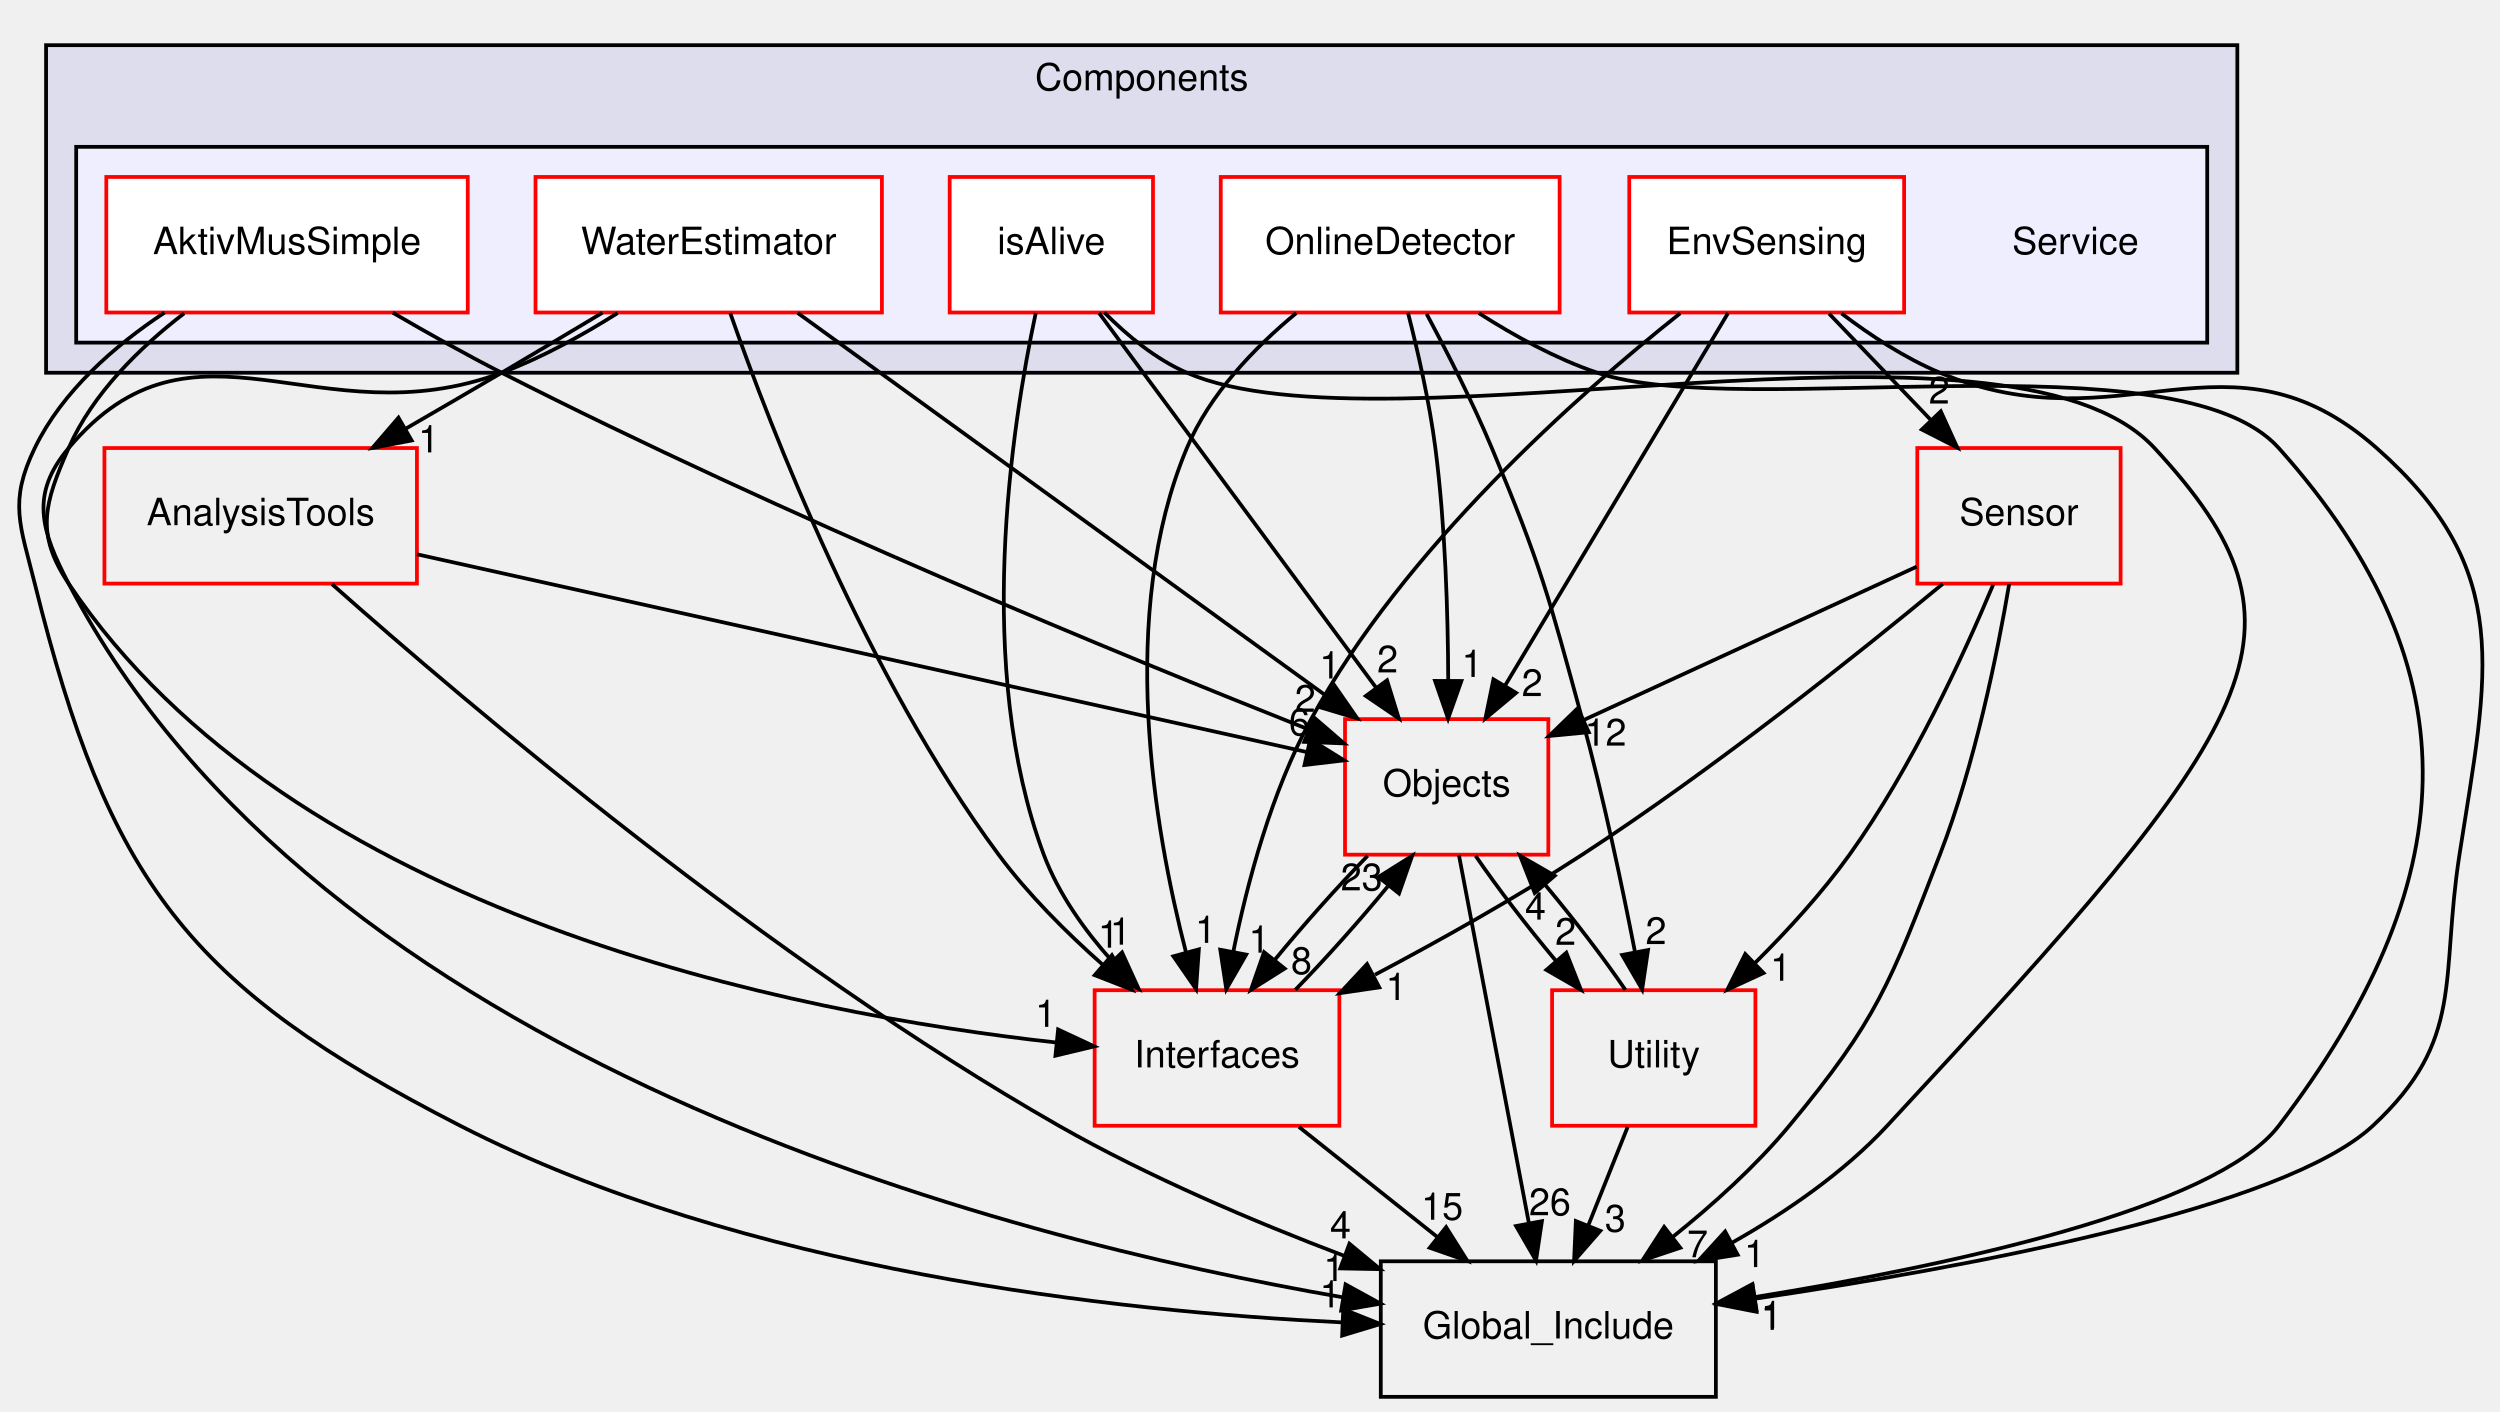
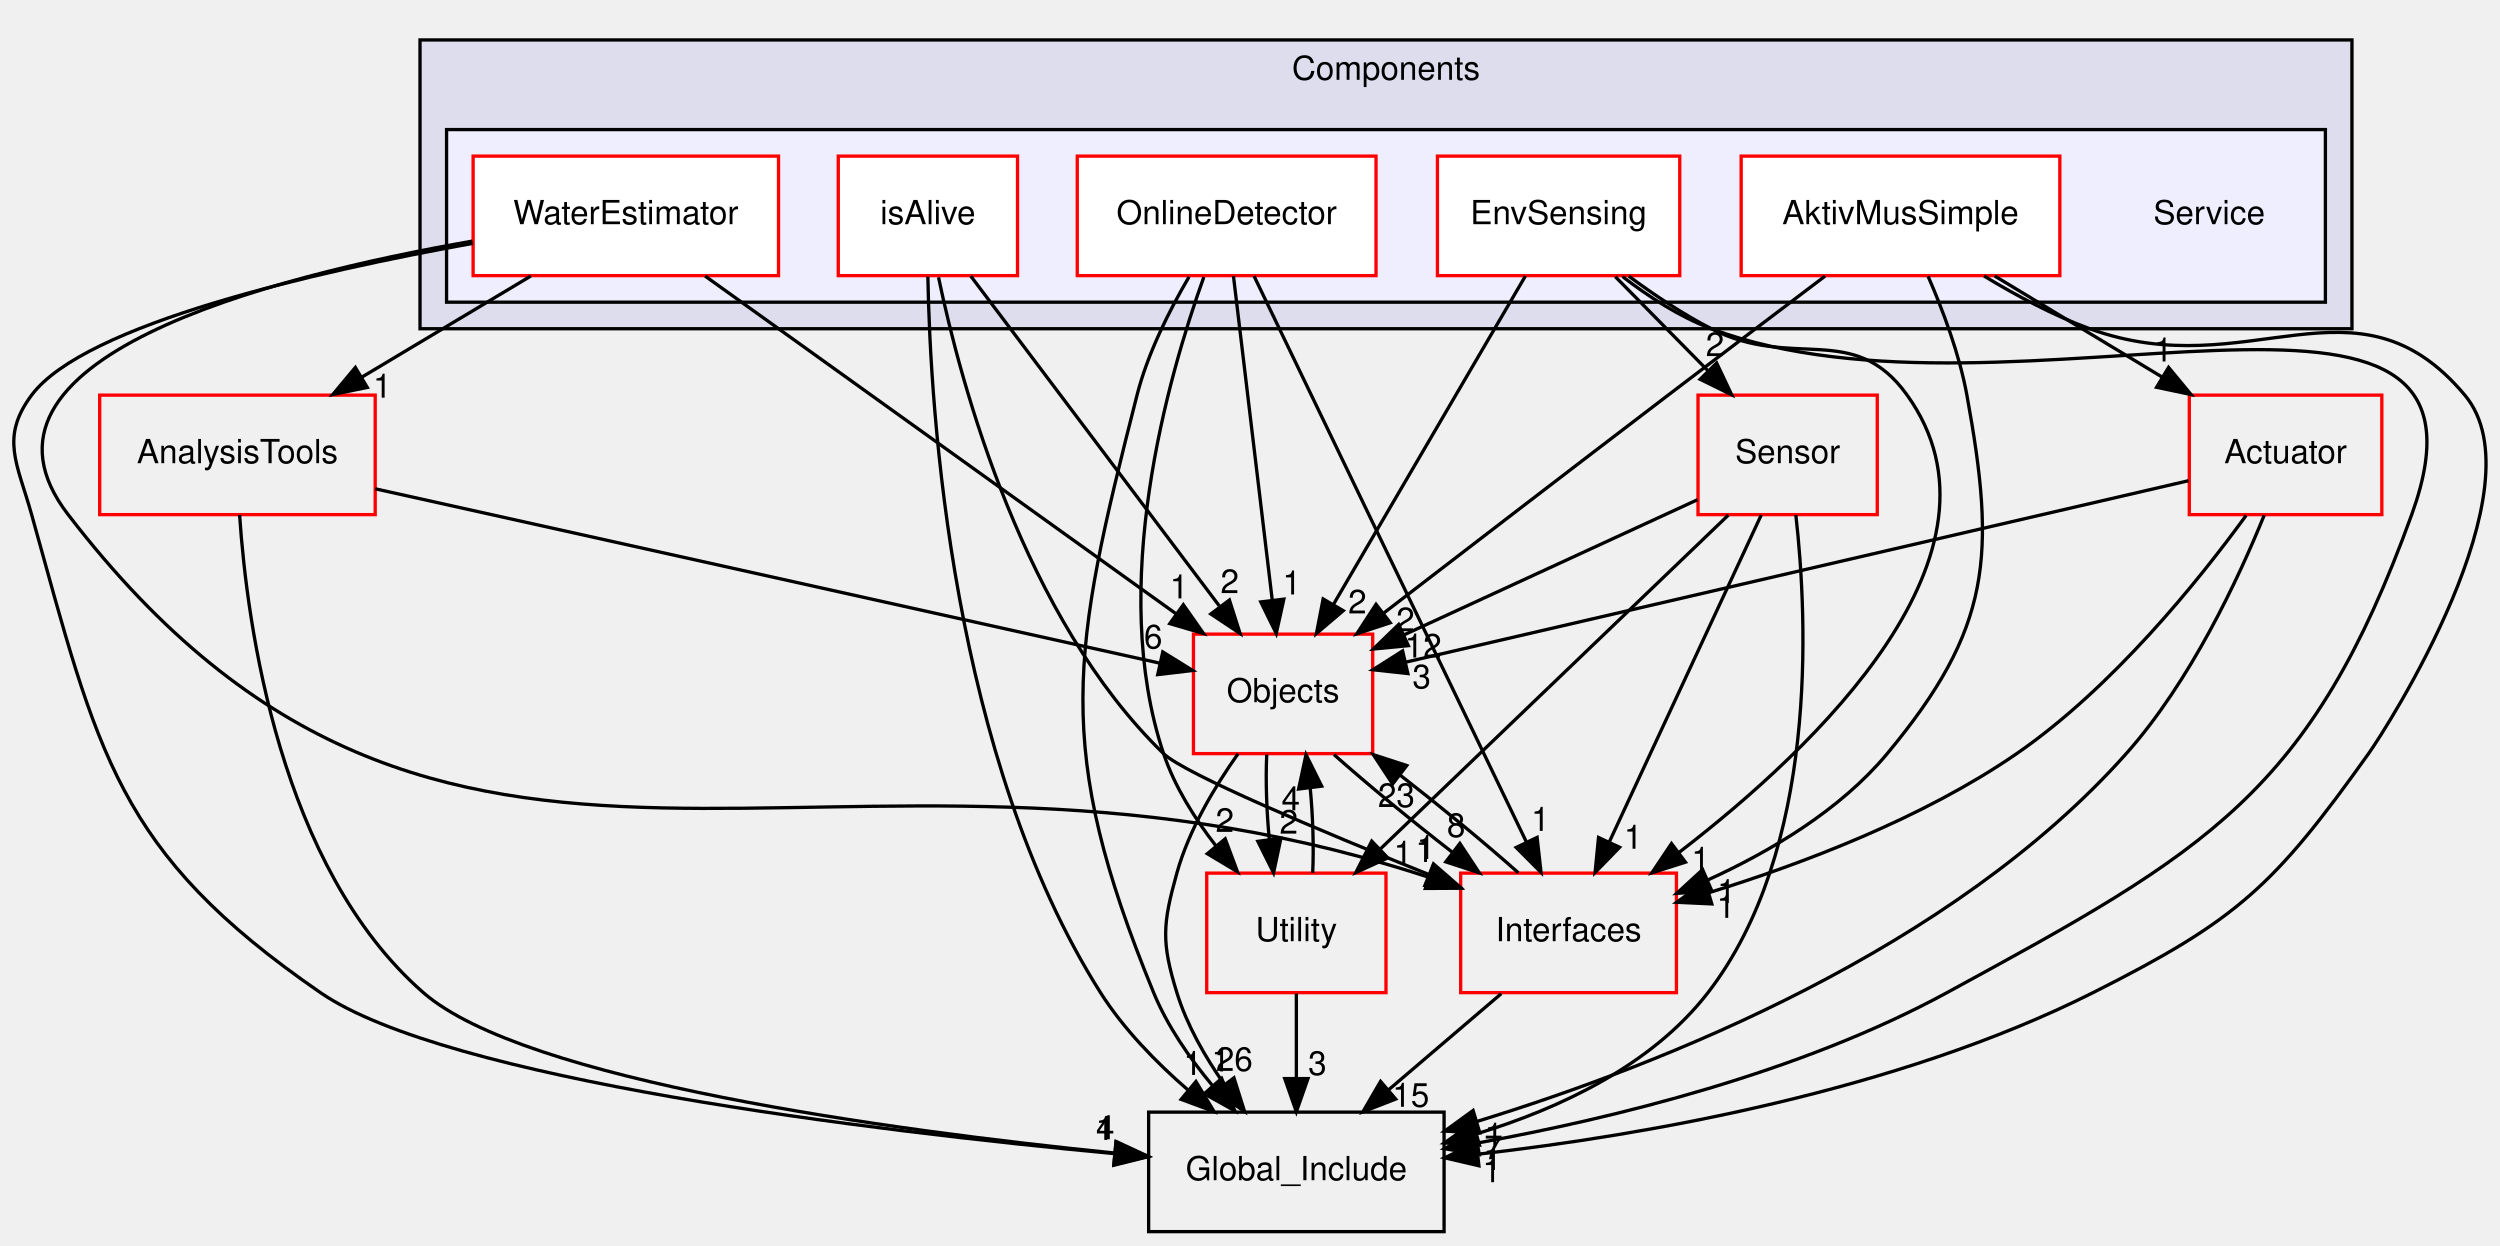
- <svg xmlns="http://www.w3.org/2000/svg" xmlns:xlink="http://www.w3.org/1999/xlink" width="664pt" height="375pt" viewBox="0.00 0.00 663.53 375.00">
+ <svg xmlns="http://www.w3.org/2000/svg" xmlns:xlink="http://www.w3.org/1999/xlink" width="753pt" height="375pt" viewBox="0.00 0.00 753.13 375.00">
  <g id="graph0" class="graph" transform="scale(1 1) rotate(0) translate(4 371)">
    <g id="clust1" class="cluster">
      <g id="a_clust1">
        <a xlink:href="dir_08f45fe6822aeb4ce2bc268e3b1361be.html" target="_top" xlink:title="Components">
-           <polygon fill="#ddddee" stroke="black" points="8,-272 8,-359 590,-359 590,-272 8,-272" />
-           <text text-anchor="middle" x="299" y="-347" font-family="Helvetica,sans-Serif" font-size="10.00">Components</text>
+           <polygon fill="#ddddee" stroke="black" points="122.53,-272 122.53,-359 704.53,-359 704.53,-272 122.53,-272" />
+           <text text-anchor="middle" x="413.53" y="-347" font-family="Helvetica,sans-Serif" font-size="10.00">Components</text>
        </a>
      </g>
    </g>
    <g id="clust2" class="cluster">
      <g id="a_clust2">
        <a xlink:href="dir_6164661bfb521e4b540c7b7052af2911.html" target="_top">
-           <polygon fill="#eeeeff" stroke="black" points="16,-280 16,-332 582,-332 582,-280 16,-280" />
+           <polygon fill="#eeeeff" stroke="black" points="130.53,-280 130.53,-332 696.53,-332 696.53,-280 130.53,-280" />
        </a>
      </g>
    </g>
    <g id="node1" class="node">
-       <text text-anchor="middle" x="547" y="-303.5" font-family="Helvetica,sans-Serif" font-size="10.00">Service</text>
+       <text text-anchor="middle" x="661.53" y="-303.5" font-family="Helvetica,sans-Serif" font-size="10.00">Service</text>
    </g>
    <g id="node2" class="node">
      <g id="a_node2">
        <a xlink:href="dir_f111871e06e6ccab49d5870f43e09b58.html" target="_top" xlink:title="AktivMusSimple">
-           <polygon fill="white" stroke="red" points="120,-324 24,-324 24,-288 120,-288 120,-324" />
-           <text text-anchor="middle" x="72" y="-303.5" font-family="Helvetica,sans-Serif" font-size="10.00">AktivMusSimple</text>
+           <polygon fill="white" stroke="red" points="616.53,-324 520.53,-324 520.53,-288 616.53,-288 616.53,-324" />
+           <text text-anchor="middle" x="568.53" y="-303.5" font-family="Helvetica,sans-Serif" font-size="10.00">AktivMusSimple</text>
        </a>
      </g>
    </g>
    <g id="node7" class="node">
      <g id="a_node7">
        <a xlink:href="dir_a4226c5615a06a31e6344f5f3fd917e1.html" target="_top" xlink:title="Objects">
-           <polygon fill="none" stroke="red" points="407,-180 353,-180 353,-144 407,-144 407,-180" />
-           <text text-anchor="middle" x="380" y="-159.5" font-family="Helvetica,sans-Serif" font-size="10.00">Objects</text>
+           <polygon fill="none" stroke="red" points="409.53,-180 355.53,-180 355.53,-144 409.53,-144 409.53,-180" />
+           <text text-anchor="middle" x="382.53" y="-159.5" font-family="Helvetica,sans-Serif" font-size="10.00">Objects</text>
        </a>
      </g>
    </g>
    <g id="edge10" class="edge">
-       <path fill="none" stroke="black" d="M100.08,-287.95C109.2,-282.63 119.42,-276.88 129,-272 203.4,-234.07 293.97,-196.84 343.42,-177.23" />
-       <polygon fill="black" stroke="black" points="344.73,-180.47 352.75,-173.55 342.16,-173.96 344.73,-180.47" />
+       <path fill="none" stroke="black" d="M545.8,-287.85C532.1,-277.49 514.29,-264.01 498.53,-252 469.4,-229.8 436.26,-204.35 412.88,-186.37" />
+       <polygon fill="black" stroke="black" points="414.8,-183.43 404.74,-180.1 410.53,-188.98 414.8,-183.43" />
      <g id="a_edge10-headlabel">
        <a xlink:href="dir_000111_000016.html" target="_top" xlink:title="2">
-           <text text-anchor="middle" x="342.43" y="-181.93" font-family="Helvetica,sans-Serif" font-size="10.00">2</text>
+           <text text-anchor="middle" x="419.38" y="-180.87" font-family="Helvetica,sans-Serif" font-size="10.00">2</text>
        </a>
      </g>
    </g>
    <g id="node11" class="node">
      <g id="a_node11">
-         <a xlink:href="dir_1a5504e72c2ab618c124e6472b08d26c.html" target="_top" xlink:title="Global_Include">
-           <polygon fill="none" stroke="black" points="451.5,-36 362.5,-36 362.5,0 451.5,0 451.5,-36" />
-           <text text-anchor="middle" x="407" y="-15.5" font-family="Helvetica,sans-Serif" font-size="10.00">Global_Include</text>
+         <a xlink:href="dir_8efbaa1056a51686757185dce0bc8da0.html" target="_top" xlink:title="Actuator">
+           <polygon fill="none" stroke="red" points="713.53,-252 655.53,-252 655.53,-216 713.53,-216 713.53,-252" />
+           <text text-anchor="middle" x="684.53" y="-231.5" font-family="Helvetica,sans-Serif" font-size="10.00">Actuator</text>
        </a>
      </g>
    </g>
    <g id="edge11" class="edge">
-       <path fill="none" stroke="black" d="M39.47,-287.98C26.21,-279.18 12.3,-267.09 5,-252 -1.97,-237.6 1.15,-231.53 5,-216 24.56,-137.03 45.59,-109.07 118,-72 193.11,-33.54 291.83,-22.66 352.28,-19.77" />
-       <polygon fill="black" stroke="black" points="352.53,-23.26 362.38,-19.34 352.24,-16.27 352.53,-23.26" />
+       <path fill="none" stroke="black" d="M596.91,-287.88C612.07,-278.72 630.94,-267.34 647.27,-257.48" />
+       <polygon fill="black" stroke="black" points="649.29,-260.35 656.04,-252.19 645.67,-254.36 649.29,-260.35" />
      <g id="a_edge11-headlabel">
-         <a xlink:href="dir_000111_000144.html" target="_top" xlink:title="1">
-           <text text-anchor="middle" x="349.06" y="-23.75" font-family="Helvetica,sans-Serif" font-size="10.00">1</text>
+         <a xlink:href="dir_000111_000002.html" target="_top" xlink:title="1">
+           <text text-anchor="middle" x="647.68" y="-262.14" font-family="Helvetica,sans-Serif" font-size="10.00">1</text>
        </a>
      </g>
    </g>
    <g id="node12" class="node">
      <g id="a_node12">
+         <a xlink:href="dir_1a5504e72c2ab618c124e6472b08d26c.html" target="_top" xlink:title="Global_Include">
+           <polygon fill="none" stroke="black" points="431.03,-36 342.03,-36 342.03,0 431.03,0 431.03,-36" />
+           <text text-anchor="middle" x="386.53" y="-15.5" font-family="Helvetica,sans-Serif" font-size="10.00">Global_Include</text>
+         </a>
+       </g>
+     </g>
+     <g id="edge12" class="edge">
+       <path fill="none" stroke="black" d="M593.7,-287.88C603.3,-282.05 614.57,-276 625.53,-272 673.44,-254.51 705.76,-291.08 738.53,-252 761.7,-224.37 714.85,-151.45 709.53,-144 681.17,-104.24 670.16,-93.94 626.53,-72 567.33,-42.23 491.63,-29.07 441.24,-23.33" />
+       <polygon fill="black" stroke="black" points="441.52,-19.84 431.2,-22.25 440.77,-26.8 441.52,-19.84" />
+       <g id="a_edge12-headlabel">
+         <a xlink:href="dir_000111_000144.html" target="_top" xlink:title="1">
+           <text text-anchor="middle" x="445.4" y="-14.9" font-family="Helvetica,sans-Serif" font-size="10.00">1</text>
+         </a>
+       </g>
+     </g>
+     <g id="node13" class="node">
+       <g id="a_node13">
        <a xlink:href="dir_e185953657720ba3a67126696ef566c7.html" target="_top" xlink:title="Interfaces">
-           <polygon fill="none" stroke="red" points="351.5,-108 286.5,-108 286.5,-72 351.5,-72 351.5,-108" />
-           <text text-anchor="middle" x="319" y="-87.5" font-family="Helvetica,sans-Serif" font-size="10.00">Interfaces</text>
-         </a>
-       </g>
-     </g>
-     <g id="edge12" class="edge">
-       <path fill="none" stroke="black" d="M44.66,-287.77C32.89,-278.72 20.38,-266.48 14,-252 7.55,-237.36 5.09,-229.29 14,-216 73.29,-127.63 207.37,-101.69 276.31,-94.11" />
-       <polygon fill="black" stroke="black" points="276.8,-97.57 286.39,-93.08 276.09,-90.61 276.8,-97.57" />
-       <g id="a_edge12-headlabel">
+           <polygon fill="none" stroke="red" points="501.03,-108 436.03,-108 436.03,-72 501.03,-72 501.03,-108" />
+           <text text-anchor="middle" x="468.53" y="-87.5" font-family="Helvetica,sans-Serif" font-size="10.00">Interfaces</text>
+         </a>
+       </g>
+     </g>
+     <g id="edge13" class="edge">
+       <path fill="none" stroke="black" d="M576.84,-287.79C581.27,-277.63 586.27,-264.38 588.53,-252 597.35,-203.63 595.98,-181.8 564.53,-144 550.36,-126.97 529.24,-114.48 510.42,-105.91" />
+       <polygon fill="black" stroke="black" points="511.69,-102.64 501.12,-101.9 508.92,-109.07 511.69,-102.64" />
+       <g id="a_edge13-headlabel">
        <a xlink:href="dir_000111_000093.html" target="_top" xlink:title="1">
-           <text text-anchor="middle" x="273.51" y="-98.26" font-family="Helvetica,sans-Serif" font-size="10.00">1</text>
+           <text text-anchor="middle" x="516.11" y="-98.96" font-family="Helvetica,sans-Serif" font-size="10.00">1</text>
        </a>
      </g>
    </g>
    <g id="node3" class="node">
      <g id="a_node3">
        <a xlink:href="dir_fe50d92fc4b0e807b4971bfb4a4fef1f.html" target="_top" xlink:title="EnvSensing">
-           <polygon fill="white" stroke="red" points="501.5,-324 428.5,-324 428.5,-288 501.5,-288 501.5,-324" />
-           <text text-anchor="middle" x="465" y="-303.5" font-family="Helvetica,sans-Serif" font-size="10.00">EnvSensing</text>
-         </a>
-       </g>
-     </g>
-     <g id="edge28" class="edge">
-       <path fill="none" stroke="black" d="M454.75,-287.87C440.01,-263.24 412.71,-217.64 395.49,-188.88" />
-       <polygon fill="black" stroke="black" points="398.43,-186.97 390.29,-180.19 392.42,-190.57 398.43,-186.97" />
-       <g id="a_edge28-headlabel">
+           <polygon fill="white" stroke="red" points="502.03,-324 429.03,-324 429.03,-288 502.03,-288 502.03,-324" />
+           <text text-anchor="middle" x="465.53" y="-303.5" font-family="Helvetica,sans-Serif" font-size="10.00">EnvSensing</text>
+         </a>
+       </g>
+     </g>
+     <g id="edge32" class="edge">
+       <path fill="none" stroke="black" d="M455.52,-287.87C441.12,-263.24 414.47,-217.64 397.66,-188.88" />
+       <polygon fill="black" stroke="black" points="400.65,-187.06 392.58,-180.19 394.6,-190.59 400.65,-187.06" />
+       <g id="a_edge32-headlabel">
        <a xlink:href="dir_000113_000016.html" target="_top" xlink:title="2">
-           <text text-anchor="middle" x="402.71" y="-186.1" font-family="Helvetica,sans-Serif" font-size="10.00">2</text>
+           <text text-anchor="middle" x="404.91" y="-186.23" font-family="Helvetica,sans-Serif" font-size="10.00">2</text>
        </a>
      </g>
    </g>
    <g id="node8" class="node">
      <g id="a_node8">
        <a xlink:href="dir_82d83c9747486c2eb8d3c4c8f409d82b.html" target="_top" xlink:title="Sensor">
-           <polygon fill="none" stroke="red" points="559,-252 505,-252 505,-216 559,-216 559,-252" />
-           <text text-anchor="middle" x="532" y="-231.5" font-family="Helvetica,sans-Serif" font-size="10.00">Sensor</text>
-         </a>
-       </g>
-     </g>
-     <g id="edge29" class="edge">
-       <path fill="none" stroke="black" d="M481.56,-287.7C489.68,-279.22 499.59,-268.86 508.47,-259.58" />
-       <polygon fill="black" stroke="black" points="511.24,-261.75 515.63,-252.1 506.19,-256.91 511.24,-261.75" />
-       <g id="a_edge29-headlabel">
+           <polygon fill="none" stroke="red" points="561.53,-252 507.53,-252 507.53,-216 561.53,-216 561.53,-252" />
+           <text text-anchor="middle" x="534.53" y="-231.5" font-family="Helvetica,sans-Serif" font-size="10.00">Sensor</text>
+         </a>
+       </g>
+     </g>
+     <g id="edge33" class="edge">
+       <path fill="none" stroke="black" d="M482.59,-287.7C491.03,-279.14 501.36,-268.66 510.57,-259.3" />
+       <polygon fill="black" stroke="black" points="513.14,-261.68 517.67,-252.1 508.16,-256.77 513.14,-261.68" />
+       <g id="a_edge33-headlabel">
        <a xlink:href="dir_000113_000070.html" target="_top" xlink:title="2">
-           <text text-anchor="middle" x="510.81" y="-263.81" font-family="Helvetica,sans-Serif" font-size="10.00">2</text>
-         </a>
-       </g>
-     </g>
-     <g id="edge30" class="edge">
-       <path fill="none" stroke="black" d="M484.87,-287.75C492.57,-281.9 501.75,-275.87 511,-272 559.26,-251.79 587.75,-286.59 627,-252 663.75,-219.61 656.54,-192.4 649,-144 643.83,-110.81 650.59,-94.89 626,-72 602.43,-50.06 518.62,-34.42 461.79,-26.05" />
-       <polygon fill="black" stroke="black" points="462.26,-22.59 451.86,-24.62 461.26,-29.51 462.26,-22.59" />
-       <g id="a_edge30-headlabel">
+           <text text-anchor="middle" x="512.64" y="-263.74" font-family="Helvetica,sans-Serif" font-size="10.00">2</text>
+         </a>
+       </g>
+     </g>
+     <g id="edge34" class="edge">
+       <path fill="none" stroke="black" d="M484.8,-287.71C492.57,-281.7 501.96,-275.59 511.53,-272 602.39,-237.97 755.56,-307.23 722.53,-216 692.14,-132.07 660.93,-114.67 582.53,-72 538.15,-47.84 482.01,-34.12 441.2,-26.72" />
+       <polygon fill="black" stroke="black" points="441.63,-23.24 431.17,-24.98 440.43,-30.14 441.63,-23.24" />
+       <g id="a_edge34-headlabel">
        <a xlink:href="dir_000113_000144.html" target="_top" xlink:title="1">
-           <text text-anchor="middle" x="466.22" y="-17.79" font-family="Helvetica,sans-Serif" font-size="10.00">1</text>
-         </a>
-       </g>
-     </g>
-     <g id="edge31" class="edge">
-       <path fill="none" stroke="black" d="M442.03,-287.8C414.44,-265.87 368.77,-225.32 344,-180 333.45,-160.69 327.03,-136.54 323.34,-118.27" />
-       <polygon fill="black" stroke="black" points="326.75,-117.46 321.47,-108.27 319.87,-118.75 326.75,-117.46" />
-       <g id="a_edge31-headlabel">
+           <text text-anchor="middle" x="445.66" y="-18.56" font-family="Helvetica,sans-Serif" font-size="10.00">1</text>
+         </a>
+       </g>
+     </g>
+     <g id="edge35" class="edge">
+       <path fill="none" stroke="black" d="M486.68,-287.84C494.21,-282.27 502.96,-276.4 511.53,-272 536.16,-259.35 554.4,-274.5 570.53,-252 604.53,-204.58 543.28,-146.09 501.88,-114.29" />
+       <polygon fill="black" stroke="black" points="503.74,-111.31 493.64,-108.1 499.54,-116.91 503.74,-111.31" />
+       <g id="a_edge35-headlabel">
        <a xlink:href="dir_000113_000093.html" target="_top" xlink:title="1">
-           <text text-anchor="middle" x="330.2" y="-117.97" font-family="Helvetica,sans-Serif" font-size="10.00">1</text>
+           <text text-anchor="middle" x="508.32" y="-108.69" font-family="Helvetica,sans-Serif" font-size="10.00">1</text>
        </a>
      </g>
    </g>
    <g id="node4" class="node">
      <g id="a_node4">
        <a xlink:href="dir_3b1fac48c8df0a89ce2b78c36c194bfe.html" target="_top" xlink:title="isAlive">
-           <polygon fill="white" stroke="red" points="302,-324 248,-324 248,-288 302,-288 302,-324" />
-           <text text-anchor="middle" x="275" y="-303.5" font-family="Helvetica,sans-Serif" font-size="10.00">isAlive</text>
-         </a>
-       </g>
-     </g>
-     <g id="edge25" class="edge">
-       <path fill="none" stroke="black" d="M287.67,-287.87C305.95,-263.14 339.89,-217.24 361.14,-188.51" />
-       <polygon fill="black" stroke="black" points="364.16,-190.31 367.29,-180.19 358.53,-186.15 364.16,-190.31" />
-       <g id="a_edge25-headlabel">
+           <polygon fill="white" stroke="red" points="302.53,-324 248.53,-324 248.53,-288 302.53,-288 302.53,-324" />
+           <text text-anchor="middle" x="275.53" y="-303.5" font-family="Helvetica,sans-Serif" font-size="10.00">isAlive</text>
+         </a>
+       </g>
+     </g>
+     <g id="edge29" class="edge">
+       <path fill="none" stroke="black" d="M288.44,-287.87C307.08,-263.14 341.66,-217.24 363.31,-188.51" />
+       <polygon fill="black" stroke="black" points="366.36,-190.28 369.58,-180.19 360.76,-186.07 366.36,-190.28" />
+       <g id="a_edge29-headlabel">
        <a xlink:href="dir_000115_000016.html" target="_top" xlink:title="2">
-           <text text-anchor="middle" x="364.3" y="-192.39" font-family="Helvetica,sans-Serif" font-size="10.00">2</text>
-         </a>
-       </g>
-     </g>
-     <g id="edge26" class="edge">
-       <path fill="none" stroke="black" d="M289.1,-287.98C295.17,-281.85 302.76,-275.58 311,-272 363.54,-249.18 529.1,-294.05 568,-252 613.26,-203.08 597.09,-179.8 497,-72 485.45,-59.57 470.32,-49.14 455.77,-40.92" />
-       <polygon fill="black" stroke="black" points="457.28,-37.75 446.82,-36.08 453.96,-43.91 457.28,-37.75" />
-       <g id="a_edge26-headlabel">
+           <text text-anchor="middle" x="366.46" y="-192.36" font-family="Helvetica,sans-Serif" font-size="10.00">2</text>
+         </a>
+       </g>
+     </g>
+     <g id="edge30" class="edge">
+       <path fill="none" stroke="black" d="M275.52,-287.71C276.26,-246.91 282.74,-142.73 327.53,-72 334.44,-61.09 344.2,-51.07 353.8,-42.74" />
+       <polygon fill="black" stroke="black" points="356.28,-45.23 361.75,-36.16 351.82,-39.84 356.28,-45.23" />
+       <g id="a_edge30-headlabel">
        <a xlink:href="dir_000115_000144.html" target="_top" xlink:title="1">
-           <text text-anchor="middle" x="461.8" y="-34.47" font-family="Helvetica,sans-Serif" font-size="10.00">1</text>
-         </a>
-       </g>
-     </g>
-     <g id="edge27" class="edge">
-       <path fill="none" stroke="black" d="M270.86,-287.86C264.42,-257.66 254.52,-193.49 273,-144 276.88,-133.62 283.8,-123.93 291.12,-115.74" />
-       <polygon fill="black" stroke="black" points="293.78,-118.03 298.18,-108.38 288.73,-113.18 293.78,-118.03" />
-       <g id="a_edge27-headlabel">
+           <text text-anchor="middle" x="355.31" y="-47.21" font-family="Helvetica,sans-Serif" font-size="10.00">1</text>
+         </a>
+       </g>
+     </g>
+     <g id="edge31" class="edge">
+       <path fill="none" stroke="black" d="M278.73,-287.5C285.53,-254.97 304.41,-184.82 346.53,-144 352.76,-137.97 393.66,-120.77 426.42,-107.59" />
+       <polygon fill="black" stroke="black" points="427.85,-110.78 435.84,-103.82 425.25,-104.29 427.85,-110.78" />
+       <g id="a_edge31-headlabel">
        <a xlink:href="dir_000115_000093.html" target="_top" xlink:title="1">
-           <text text-anchor="middle" x="293.35" y="-120.09" font-family="Helvetica,sans-Serif" font-size="10.00">1</text>
+           <text text-anchor="middle" x="425.57" y="-112.26" font-family="Helvetica,sans-Serif" font-size="10.00">1</text>
        </a>
      </g>
    </g>
    <g id="node5" class="node">
      <g id="a_node5">
        <a xlink:href="dir_8603aec3380c5f66e9b75b42f3bddbde.html" target="_top" xlink:title="OnlineDetector">
-           <polygon fill="white" stroke="red" points="410,-324 320,-324 320,-288 410,-288 410,-324" />
-           <text text-anchor="middle" x="365" y="-303.5" font-family="Helvetica,sans-Serif" font-size="10.00">OnlineDetector</text>
-         </a>
-       </g>
-     </g>
-     <g id="edge19" class="edge">
-       <path fill="none" stroke="black" d="M369.72,-287.96C372.36,-277.64 375.43,-264.16 377,-252 379.65,-231.43 380.35,-207.98 380.41,-190.31" />
-       <polygon fill="black" stroke="black" points="383.91,-190.13 380.38,-180.14 376.91,-190.15 383.91,-190.13" />
-       <g id="a_edge19-headlabel">
+           <polygon fill="white" stroke="red" points="410.53,-324 320.53,-324 320.53,-288 410.53,-288 410.53,-324" />
+           <text text-anchor="middle" x="365.53" y="-303.5" font-family="Helvetica,sans-Serif" font-size="10.00">OnlineDetector</text>
+         </a>
+       </g>
+     </g>
+     <g id="edge20" class="edge">
+       <path fill="none" stroke="black" d="M367.58,-287.87C370.48,-263.67 375.8,-219.21 379.25,-190.39" />
+       <polygon fill="black" stroke="black" points="382.76,-190.53 380.47,-180.19 375.81,-189.7 382.76,-190.53" />
+       <g id="a_edge20-headlabel">
        <a xlink:href="dir_000117_000016.html" target="_top" xlink:title="1">
-           <text text-anchor="middle" x="386.76" y="-191.21" font-family="Helvetica,sans-Serif" font-size="10.00">1</text>
+           <text text-anchor="middle" x="385.15" y="-191.94" font-family="Helvetica,sans-Serif" font-size="10.00">1</text>
        </a>
      </g>
    </g>
    <g id="node9" class="node">
      <g id="a_node9">
        <a xlink:href="dir_c2cd4762e89f989d55fa2b0634ddfc81.html" target="_top" xlink:title="Utility">
-           <polygon fill="none" stroke="red" points="462,-108 408,-108 408,-72 462,-72 462,-108" />
-           <text text-anchor="middle" x="435" y="-87.5" font-family="Helvetica,sans-Serif" font-size="10.00">Utility</text>
-         </a>
-       </g>
-     </g>
-     <g id="edge20" class="edge">
-       <path fill="none" stroke="black" d="M374.67,-287.64C380.15,-277.44 386.9,-264.19 392,-252 405.03,-220.89 407.13,-212.54 416,-180 421.57,-159.55 426.52,-136.09 429.97,-118.39" />
-       <polygon fill="black" stroke="black" points="433.48,-118.68 431.92,-108.2 426.61,-117.36 433.48,-118.68" />
-       <g id="a_edge20-headlabel">
+           <polygon fill="none" stroke="red" points="413.53,-108 359.53,-108 359.53,-72 413.53,-72 413.53,-108" />
+           <text text-anchor="middle" x="386.53" y="-87.5" font-family="Helvetica,sans-Serif" font-size="10.00">Utility</text>
+         </a>
+       </g>
+     </g>
+     <g id="edge21" class="edge">
+       <path fill="none" stroke="black" d="M358.66,-287.58C347.85,-257.48 329.72,-194.17 346.53,-144 349.88,-134 355.95,-124.38 362.36,-116.14" />
+       <polygon fill="black" stroke="black" points="365.09,-118.33 368.8,-108.4 359.71,-113.85 365.09,-118.33" />
+       <g id="a_edge21-headlabel">
        <a xlink:href="dir_000117_000081.html" target="_top" xlink:title="2">
-           <text text-anchor="middle" x="435.6" y="-120.24" font-family="Helvetica,sans-Serif" font-size="10.00">2</text>
-         </a>
-       </g>
-     </g>
-     <g id="edge21" class="edge">
-       <path fill="none" stroke="black" d="M388.54,-287.83C397.89,-281.84 409.03,-275.7 420,-272 458.35,-259.07 574,-282.14 601,-252 654.37,-192.41 649.55,-135.59 601,-72 584.12,-49.89 513.06,-34.76 461.83,-26.5" />
-       <polygon fill="black" stroke="black" points="462.3,-23.03 451.87,-24.94 461.21,-29.95 462.3,-23.03" />
-       <g id="a_edge21-headlabel">
+           <text text-anchor="middle" x="364.97" y="-120.41" font-family="Helvetica,sans-Serif" font-size="10.00">2</text>
+         </a>
+       </g>
+     </g>
+     <g id="edge22" class="edge">
+       <path fill="none" stroke="black" d="M354.2,-287.63C348.33,-277.64 341.74,-264.61 338.53,-252 318.77,-174.45 313.16,-146.04 343.53,-72 347.65,-61.97 354.31,-52.34 361.18,-44.1" />
+       <polygon fill="black" stroke="black" points="364.02,-46.18 368.03,-36.37 358.78,-41.53 364.02,-46.18" />
+       <g id="a_edge22-headlabel">
        <a xlink:href="dir_000117_000144.html" target="_top" xlink:title="1">
-           <text text-anchor="middle" x="466.29" y="-18.28" font-family="Helvetica,sans-Serif" font-size="10.00">1</text>
-         </a>
-       </g>
-     </g>
-     <g id="edge22" class="edge">
-       <path fill="none" stroke="black" d="M340.07,-287.86C328.94,-278.67 317,-266.29 311,-252 292.53,-207.99 302.22,-151.17 310.75,-118.13" />
-       <polygon fill="black" stroke="black" points="314.18,-118.86 313.44,-108.29 307.42,-117.01 314.18,-118.86" />
-       <g id="a_edge22-headlabel">
+           <text text-anchor="middle" x="363.76" y="-48.25" font-family="Helvetica,sans-Serif" font-size="10.00">1</text>
+         </a>
+       </g>
+     </g>
+     <g id="edge23" class="edge">
+       <path fill="none" stroke="black" d="M373.79,-287.85C391.75,-250.52 434.5,-161.69 455.89,-117.26" />
+       <polygon fill="black" stroke="black" points="459.05,-118.76 460.24,-108.23 452.75,-115.73 459.05,-118.76" />
+       <g id="a_edge23-headlabel">
        <a xlink:href="dir_000117_000093.html" target="_top" xlink:title="1">
-           <text text-anchor="middle" x="315.97" y="-120.57" font-family="Helvetica,sans-Serif" font-size="10.00">1</text>
+           <text text-anchor="middle" x="460.05" y="-120.73" font-family="Helvetica,sans-Serif" font-size="10.00">1</text>
        </a>
      </g>
    </g>
    <g id="node6" class="node">
      <g id="a_node6">
        <a xlink:href="dir_e77af3bbaa4adbdd4c88bde744e7de0f.html" target="_top" xlink:title="WaterEstimator">
-           <polygon fill="white" stroke="red" points="230,-324 138,-324 138,-288 230,-288 230,-324" />
-           <text text-anchor="middle" x="184" y="-303.5" font-family="Helvetica,sans-Serif" font-size="10.00">WaterEstimator</text>
-         </a>
-       </g>
-     </g>
-     <g id="edge15" class="edge">
-       <path fill="none" stroke="black" d="M207.64,-287.87C242.67,-262.5 308.43,-214.85 347.81,-186.32" />
-       <polygon fill="black" stroke="black" points="350.23,-188.89 356.27,-180.19 346.12,-183.22 350.23,-188.89" />
-       <g id="a_edge15-headlabel">
+           <polygon fill="white" stroke="red" points="230.53,-324 138.53,-324 138.53,-288 230.53,-288 230.53,-324" />
+           <text text-anchor="middle" x="184.53" y="-303.5" font-family="Helvetica,sans-Serif" font-size="10.00">WaterEstimator</text>
+         </a>
+       </g>
+     </g>
+     <g id="edge16" class="edge">
+       <path fill="none" stroke="black" d="M208.41,-287.87C243.87,-262.44 310.51,-214.65 350.27,-186.14" />
+       <polygon fill="black" stroke="black" points="352.48,-188.86 358.56,-180.19 348.4,-183.17 352.48,-188.86" />
+       <g id="a_edge16-headlabel">
        <a xlink:href="dir_000119_000016.html" target="_top" xlink:title="1">
-           <text text-anchor="middle" x="348.98" y="-190.8" font-family="Helvetica,sans-Serif" font-size="10.00">1</text>
+           <text text-anchor="middle" x="351.21" y="-190.76" font-family="Helvetica,sans-Serif" font-size="10.00">1</text>
        </a>
      </g>
    </g>
    <g id="node10" class="node">
      <g id="a_node10">
        <a xlink:href="dir_1666c5f4940eb69dc85cb0f1045c5123.html" target="_top" xlink:title="AnalysisTools">
-           <polygon fill="none" stroke="red" points="106.5,-252 23.5,-252 23.5,-216 106.5,-216 106.5,-252" />
-           <text text-anchor="middle" x="65" y="-231.5" font-family="Helvetica,sans-Serif" font-size="10.00">AnalysisTools</text>
-         </a>
-       </g>
-     </g>
-     <g id="edge16" class="edge">
-       <path fill="none" stroke="black" d="M155.79,-287.95C147.2,-282.8 137.73,-277.14 129,-272 120.8,-267.17 111.98,-262.03 103.58,-257.17" />
-       <polygon fill="black" stroke="black" points="105.1,-254.01 94.69,-252.03 101.6,-260.07 105.1,-254.01" />
-       <g id="a_edge16-headlabel">
+           <polygon fill="none" stroke="red" points="109.03,-252 26.03,-252 26.03,-216 109.03,-216 109.03,-252" />
+           <text text-anchor="middle" x="67.53" y="-231.5" font-family="Helvetica,sans-Serif" font-size="10.00">AnalysisTools</text>
+         </a>
+       </g>
+     </g>
+     <g id="edge17" class="edge">
+       <path fill="none" stroke="black" d="M155.91,-287.88C140.61,-278.72 121.59,-267.34 105.11,-257.48" />
+       <polygon fill="black" stroke="black" points="106.64,-254.32 96.26,-252.19 103.05,-260.33 106.64,-254.32" />
+       <g id="a_edge17-headlabel">
        <a xlink:href="dir_000119_000008.html" target="_top" xlink:title="1">
-           <text text-anchor="middle" x="109.63" y="-250.85" font-family="Helvetica,sans-Serif" font-size="10.00">1</text>
-         </a>
-       </g>
-     </g>
-     <g id="edge17" class="edge">
-       <path fill="none" stroke="black" d="M159.79,-287.84C150.54,-282.01 139.64,-275.96 129,-272 80.38,-253.9 47.39,-291.7 14,-252 3.7,-239.76 6.59,-230.18 14,-216 80.43,-88.86 261.16,-42.22 352.54,-26.41" />
-       <polygon fill="black" stroke="black" points="353.15,-29.86 362.43,-24.76 351.99,-22.95 353.15,-29.86" />
-       <g id="a_edge17-headlabel">
+           <text text-anchor="middle" x="111.18" y="-251.23" font-family="Helvetica,sans-Serif" font-size="10.00">1</text>
+         </a>
+       </g>
+     </g>
+     <g id="edge18" class="edge">
+       <path fill="none" stroke="black" d="M138.39,-297.71C90.84,-289.15 21.48,-273.36 5.53,-252 -4.04,-239.18 1.24,-231.41 5.53,-216 25.6,-143.97 30.94,-114.4 92.53,-72 130.53,-45.85 257.67,-30.45 331.73,-23.49" />
+       <polygon fill="black" stroke="black" points="332.17,-26.96 341.81,-22.56 331.53,-19.99 332.17,-26.96" />
+       <g id="a_edge18-headlabel">
        <a xlink:href="dir_000119_000144.html" target="_top" xlink:title="1">
-           <text text-anchor="middle" x="350.07" y="-30.75" font-family="Helvetica,sans-Serif" font-size="10.00">1</text>
-         </a>
-       </g>
-     </g>
-     <g id="edge18" class="edge">
-       <path fill="none" stroke="black" d="M189.72,-287.84C200.5,-257.06 225.93,-191.28 261,-144 268.81,-133.47 278.93,-123.38 288.52,-114.88" />
-       <polygon fill="black" stroke="black" points="291.08,-117.3 296.4,-108.14 286.52,-111.99 291.08,-117.3" />
-       <g id="a_edge18-headlabel">
+           <text text-anchor="middle" x="328.85" y="-27.62" font-family="Helvetica,sans-Serif" font-size="10.00">1</text>
+         </a>
+       </g>
+     </g>
+     <g id="edge19" class="edge">
+       <path fill="none" stroke="black" d="M138.3,-298.4C77.01,-287.69 -19.48,-262.84 16.53,-216 130.33,-67.97 244.54,-164.43 422.53,-108 423.76,-107.61 425.01,-107.21 426.27,-106.79" />
+       <polygon fill="black" stroke="black" points="427.67,-110.01 435.99,-103.45 425.4,-103.39 427.67,-110.01" />
+       <g id="a_edge19-headlabel">
        <a xlink:href="dir_000119_000093.html" target="_top" xlink:title="1">
-           <text text-anchor="middle" x="290.19" y="-119.3" font-family="Helvetica,sans-Serif" font-size="10.00">1</text>
+           <text text-anchor="middle" x="425.19" y="-111.36" font-family="Helvetica,sans-Serif" font-size="10.00">1</text>
        </a>
      </g>
    </g>
    <g id="edge1" class="edge">
-       <path fill="none" stroke="black" d="M387.68,-143.7C393.41,-135.3 401.26,-125.07 408.97,-115.86" />
-       <polygon fill="black" stroke="black" points="411.78,-117.96 415.67,-108.1 406.48,-113.39 411.78,-117.96" />
+       <path fill="none" stroke="black" d="M377.6,-143.7C377.25,-135.98 377.55,-126.71 378.39,-118.11" />
+       <polygon fill="black" stroke="black" points="381.87,-118.47 379.66,-108.1 374.93,-117.58 381.87,-118.47" />
      <g id="a_edge1-headlabel">
        <a xlink:href="dir_000016_000081.html" target="_top" xlink:title="2">
-           <text text-anchor="middle" x="411.59" y="-120.04" font-family="Helvetica,sans-Serif" font-size="10.00">2</text>
+           <text text-anchor="middle" x="384.23" y="-119.89" font-family="Helvetica,sans-Serif" font-size="10.00">2</text>
        </a>
      </g>
    </g>
    <g id="edge2" class="edge">
-       <path fill="none" stroke="black" d="M383.26,-143.87C387.86,-119.67 396.31,-75.21 401.79,-46.39" />
-       <polygon fill="black" stroke="black" points="405.3,-46.67 403.73,-36.19 398.43,-45.36 405.3,-46.67" />
+       <path fill="none" stroke="black" d="M368.97,-143.97C361.97,-134.09 354.16,-121.05 350.53,-108 346.24,-92.59 345.83,-87.29 350.53,-72 353.54,-62.22 359.04,-52.62 364.85,-44.33" />
+       <polygon fill="black" stroke="black" points="367.73,-46.33 370.92,-36.23 362.12,-42.13 367.73,-46.33" />
      <g id="a_edge2-headlabel">
        <a xlink:href="dir_000016_000144.html" target="_top" xlink:title="26">
-           <text text-anchor="middle" x="407.42" y="-48.23" font-family="Helvetica,sans-Serif" font-size="10.00">26</text>
+           <text text-anchor="middle" x="367.84" y="-48.41" font-family="Helvetica,sans-Serif" font-size="10.00">26</text>
        </a>
      </g>
    </g>
    <g id="edge3" class="edge">
-       <path fill="none" stroke="black" d="M359.01,-143.7C350.91,-135.39 341.9,-125.28 334.4,-116.14" />
-       <polygon fill="black" stroke="black" points="336.97,-113.75 328.01,-108.1 331.5,-118.11 336.97,-113.75" />
+       <path fill="none" stroke="black" d="M397.87,-143.7C407.89,-134.8 421.21,-123.82 433.63,-114.2" />
+       <polygon fill="black" stroke="black" points="435.79,-116.95 441.62,-108.1 431.55,-111.39 435.79,-116.95" />
      <g id="a_edge3-headlabel">
        <a xlink:href="dir_000016_000093.html" target="_top" xlink:title="8">
-           <text text-anchor="middle" x="341.43" y="-112.3" font-family="Helvetica,sans-Serif" font-size="10.00">8</text>
+           <text text-anchor="middle" x="434.66" y="-118.89" font-family="Helvetica,sans-Serif" font-size="10.00">8</text>
        </a>
      </g>
    </g>
    <g id="edge4" class="edge">
-       <path fill="none" stroke="black" d="M504.83,-220.49C480.15,-209.12 443.57,-192.28 416.39,-179.76" />
-       <polygon fill="black" stroke="black" points="417.74,-176.53 407.2,-175.52 414.81,-182.89 417.74,-176.53" />
+       <path fill="none" stroke="black" d="M507.36,-220.49C482.68,-209.12 446.11,-192.28 418.92,-179.76" />
+       <polygon fill="black" stroke="black" points="420.27,-176.53 409.73,-175.52 417.34,-182.89 420.27,-176.53" />
      <g id="a_edge4-headlabel">
        <a xlink:href="dir_000070_000016.html" target="_top" xlink:title="12">
-           <text text-anchor="middle" x="422.19" y="-172.95" font-family="Helvetica,sans-Serif" font-size="10.00">12</text>
+           <text text-anchor="middle" x="424.73" y="-172.95" font-family="Helvetica,sans-Serif" font-size="10.00">12</text>
        </a>
      </g>
    </g>
    <g id="edge5" class="edge">
-       <path fill="none" stroke="black" d="M525.15,-215.72C517.36,-197.11 503.54,-167.08 487,-144 479.74,-133.87 470.55,-123.83 461.92,-115.26" />
-       <polygon fill="black" stroke="black" points="464.16,-112.57 454.54,-108.14 459.3,-117.61 464.16,-112.57" />
+       <path fill="none" stroke="black" d="M516.68,-215.87C490.57,-190.82 441.82,-144.05 411.97,-115.41" />
+       <polygon fill="black" stroke="black" points="414.09,-112.59 404.45,-108.19 409.24,-117.64 414.09,-112.59" />
      <g id="a_edge5-headlabel">
        <a xlink:href="dir_000070_000081.html" target="_top" xlink:title="1">
-           <text text-anchor="middle" x="468.72" y="-110.52" font-family="Helvetica,sans-Serif" font-size="10.00">1</text>
+           <text text-anchor="middle" x="418.64" y="-110.53" font-family="Helvetica,sans-Serif" font-size="10.00">1</text>
        </a>
      </g>
    </g>
    <g id="edge6" class="edge">
-       <path fill="none" stroke="black" d="M529.4,-215.85C526.3,-197.61 520.34,-168.13 511,-144 497.78,-109.86 494.39,-100.16 471,-72 462.04,-61.21 450.65,-50.97 439.98,-42.42" />
-       <polygon fill="black" stroke="black" points="442.05,-39.6 432,-36.23 437.76,-45.13 442.05,-39.6" />
+       <path fill="none" stroke="black" d="M537,-215.9C540.61,-184.04 543.69,-114.95 510.53,-72 493.61,-50.08 465.85,-37.1 440.88,-29.48" />
+       <polygon fill="black" stroke="black" points="441.69,-26.07 431.11,-26.72 439.78,-32.81 441.69,-26.07" />
      <g id="a_edge6-headlabel">
        <a xlink:href="dir_000070_000144.html" target="_top" xlink:title="7">
-           <text text-anchor="middle" x="446.63" y="-37.06" font-family="Helvetica,sans-Serif" font-size="10.00">7</text>
+           <text text-anchor="middle" x="445.92" y="-21.82" font-family="Helvetica,sans-Serif" font-size="10.00">7</text>
        </a>
      </g>
    </g>
    <g id="edge7" class="edge">
-       <path fill="none" stroke="black" d="M511.75,-215.92C489.14,-197.22 451.1,-166.86 416,-144 398.5,-132.6 378.34,-121.31 360.96,-112.11" />
-       <polygon fill="black" stroke="black" points="362.1,-108.75 351.62,-107.21 358.85,-114.95 362.1,-108.75" />
+       <path fill="none" stroke="black" d="M526.57,-215.87C515.17,-191.35 494.11,-146.03 480.74,-117.26" />
+       <polygon fill="black" stroke="black" points="483.91,-115.78 476.52,-108.19 477.56,-118.73 483.91,-115.78" />
      <g id="a_edge7-headlabel">
        <a xlink:href="dir_000070_000093.html" target="_top" xlink:title="1">
-           <text text-anchor="middle" x="366.6" y="-105.4" font-family="Helvetica,sans-Serif" font-size="10.00">1</text>
+           <text text-anchor="middle" x="488" y="-115.35" font-family="Helvetica,sans-Serif" font-size="10.00">1</text>
        </a>
      </g>
    </g>
    <g id="edge8" class="edge">
-       <path fill="none" stroke="black" d="M427.46,-108.1C421.76,-116.47 413.93,-126.69 406.21,-135.92" />
-       <polygon fill="black" stroke="black" points="403.38,-133.84 399.51,-143.7 408.69,-138.4 403.38,-133.84" />
+       <path fill="none" stroke="black" d="M391.45,-108.1C391.81,-115.79 391.52,-125.05 390.7,-133.67" />
+       <polygon fill="black" stroke="black" points="387.21,-133.34 389.44,-143.7 394.16,-134.21 387.21,-133.34" />
      <g id="a_edge8-headlabel">
        <a xlink:href="dir_000081_000016.html" target="_top" xlink:title="4">
-           <text text-anchor="middle" x="403.58" y="-126.76" font-family="Helvetica,sans-Serif" font-size="10.00">4</text>
+           <text text-anchor="middle" x="384.84" y="-126.92" font-family="Helvetica,sans-Serif" font-size="10.00">4</text>
        </a>
      </g>
    </g>
    <g id="edge9" class="edge">
-       <path fill="none" stroke="black" d="M428.08,-71.7C424.93,-63.81 421.12,-54.3 417.62,-45.55" />
-       <polygon fill="black" stroke="black" points="420.81,-44.09 413.84,-36.1 414.31,-46.69 420.81,-44.09" />
+       <path fill="none" stroke="black" d="M386.53,-71.7C386.53,-63.98 386.53,-54.71 386.53,-46.11" />
+       <polygon fill="black" stroke="black" points="390.03,-46.1 386.53,-36.1 383.03,-46.1 390.03,-46.1" />
      <g id="a_edge9-headlabel">
        <a xlink:href="dir_000081_000144.html" target="_top" xlink:title="3">
-           <text text-anchor="middle" x="424.78" y="-43.87" font-family="Helvetica,sans-Serif" font-size="10.00">3</text>
-         </a>
-       </g>
-     </g>
-     <g id="edge13" class="edge">
-       <path fill="none" stroke="black" d="M106.5,-223.78C168.28,-210.05 283.49,-184.45 342.72,-171.28" />
-       <polygon fill="black" stroke="black" points="343.76,-174.64 352.76,-169.05 342.24,-167.81 343.76,-174.64" />
-       <g id="a_edge13-headlabel">
+           <text text-anchor="middle" x="392.87" y="-47.2" font-family="Helvetica,sans-Serif" font-size="10.00">3</text>
+         </a>
+       </g>
+     </g>
+     <g id="edge14" class="edge">
+       <path fill="none" stroke="black" d="M109.04,-223.78C170.81,-210.05 286.02,-184.45 345.25,-171.28" />
+       <polygon fill="black" stroke="black" points="346.29,-174.64 355.29,-169.05 344.77,-167.81 346.29,-174.64" />
+       <g id="a_edge14-headlabel">
        <a xlink:href="dir_000008_000016.html" target="_top" xlink:title="6">
-           <text text-anchor="middle" x="340.87" y="-175.69" font-family="Helvetica,sans-Serif" font-size="10.00">6</text>
-         </a>
-       </g>
-     </g>
-     <g id="edge14" class="edge">
-       <path fill="none" stroke="black" d="M83.95,-215.84C119.63,-184.19 200.12,-115.85 277,-72 300.82,-58.42 328.81,-46.54 352.7,-37.48" />
-       <polygon fill="black" stroke="black" points="354.17,-40.67 362.32,-33.91 351.73,-34.11 354.17,-40.67" />
-       <g id="a_edge14-headlabel">
+           <text text-anchor="middle" x="343.4" y="-175.69" font-family="Helvetica,sans-Serif" font-size="10.00">6</text>
+         </a>
+       </g>
+     </g>
+     <g id="edge15" class="edge">
+       <path fill="none" stroke="black" d="M68.18,-215.89C70.42,-182.74 80.27,-109.75 123.53,-72 153.99,-45.42 264.07,-30.52 331.78,-23.68" />
+       <polygon fill="black" stroke="black" points="332.25,-27.15 341.86,-22.69 331.57,-20.18 332.25,-27.15" />
+       <g id="a_edge15-headlabel">
        <a xlink:href="dir_000008_000144.html" target="_top" xlink:title="4">
-           <text text-anchor="middle" x="351.79" y="-42.09" font-family="Helvetica,sans-Serif" font-size="10.00">4</text>
-         </a>
-       </g>
-     </g>
-     <g id="edge23" class="edge">
-       <path fill="none" stroke="black" d="M339.8,-108.1C347.88,-116.38 356.9,-126.49 364.42,-135.64" />
-       <polygon fill="black" stroke="black" points="361.87,-138.06 370.84,-143.7 367.34,-133.69 361.87,-138.06" />
-       <g id="a_edge23-headlabel">
+           <text text-anchor="middle" x="328.95" y="-27.83" font-family="Helvetica,sans-Serif" font-size="10.00">4</text>
+         </a>
+       </g>
+     </g>
+     <g id="edge24" class="edge">
+       <path fill="none" stroke="black" d="M655.3,-226.22C600.03,-213.41 480.3,-185.66 419.52,-171.57" />
+       <polygon fill="black" stroke="black" points="420.12,-168.12 409.59,-169.27 418.54,-174.94 420.12,-168.12" />
+       <g id="a_edge24-headlabel">
+         <a xlink:href="dir_000002_000016.html" target="_top" xlink:title="3">
+           <text text-anchor="middle" x="424.27" y="-163.67" font-family="Helvetica,sans-Serif" font-size="10.00">3</text>
+         </a>
+       </g>
+     </g>
+     <g id="edge25" class="edge">
+       <path fill="none" stroke="black" d="M678.09,-215.8C670.34,-196.72 655.91,-165.76 636.53,-144 584.01,-85.03 497.24,-50.52 440.99,-33.21" />
+       <polygon fill="black" stroke="black" points="441.79,-29.79 431.2,-30.27 439.77,-36.5 441.79,-29.79" />
+       <g id="a_edge25-headlabel">
+         <a xlink:href="dir_000002_000144.html" target="_top" xlink:title="1">
+           <text text-anchor="middle" x="446.04" y="-25.6" font-family="Helvetica,sans-Serif" font-size="10.00">1</text>
+         </a>
+       </g>
+     </g>
+     <g id="edge26" class="edge">
+       <path fill="none" stroke="black" d="M672.64,-215.74C658.29,-196.02 632.43,-163.91 603.53,-144 575.28,-124.53 538.85,-110.78 510.96,-102.16" />
+       <polygon fill="black" stroke="black" points="511.68,-98.73 501.1,-99.22 509.68,-105.43 511.68,-98.73" />
+       <g id="a_edge26-headlabel">
+         <a xlink:href="dir_000002_000093.html" target="_top" xlink:title="1">
+           <text text-anchor="middle" x="515.94" y="-94.53" font-family="Helvetica,sans-Serif" font-size="10.00">1</text>
+         </a>
+       </g>
+     </g>
+     <g id="edge27" class="edge">
+       <path fill="none" stroke="black" d="M453.41,-108.1C443.44,-116.97 430.14,-127.94 417.71,-137.59" />
+       <polygon fill="black" stroke="black" points="415.53,-134.85 409.7,-143.7 419.78,-140.41 415.53,-134.85" />
+       <g id="a_edge27-headlabel">
        <a xlink:href="dir_000093_000016.html" target="_top" xlink:title="23">
-           <text text-anchor="middle" x="357.41" y="-134.51" font-family="Helvetica,sans-Serif" font-size="10.00">23</text>
-         </a>
-       </g>
-     </g>
-     <g id="edge24" class="edge">
-       <path fill="none" stroke="black" d="M340.75,-71.7C351.84,-62.88 365.47,-52.03 377.49,-42.47" />
-       <polygon fill="black" stroke="black" points="379.85,-45.07 385.5,-36.1 375.49,-39.59 379.85,-45.07" />
-       <g id="a_edge24-headlabel">
+           <text text-anchor="middle" x="416.66" y="-127.91" font-family="Helvetica,sans-Serif" font-size="10.00">23</text>
+         </a>
+       </g>
+     </g>
+     <g id="edge28" class="edge">
+       <path fill="none" stroke="black" d="M448.26,-71.7C438.03,-62.97 425.47,-52.24 414.35,-42.75" />
+       <polygon fill="black" stroke="black" points="416.45,-39.94 406.57,-36.1 411.9,-45.26 416.45,-39.94" />
+       <g id="a_edge28-headlabel">
        <a xlink:href="dir_000093_000144.html" target="_top" xlink:title="15">
-           <text text-anchor="middle" x="378.8" y="-47.03" font-family="Helvetica,sans-Serif" font-size="10.00">15</text>
+           <text text-anchor="middle" x="421.02" y="-37.61" font-family="Helvetica,sans-Serif" font-size="10.00">15</text>
        </a>
      </g>
    </g>
  </g>
</svg>
